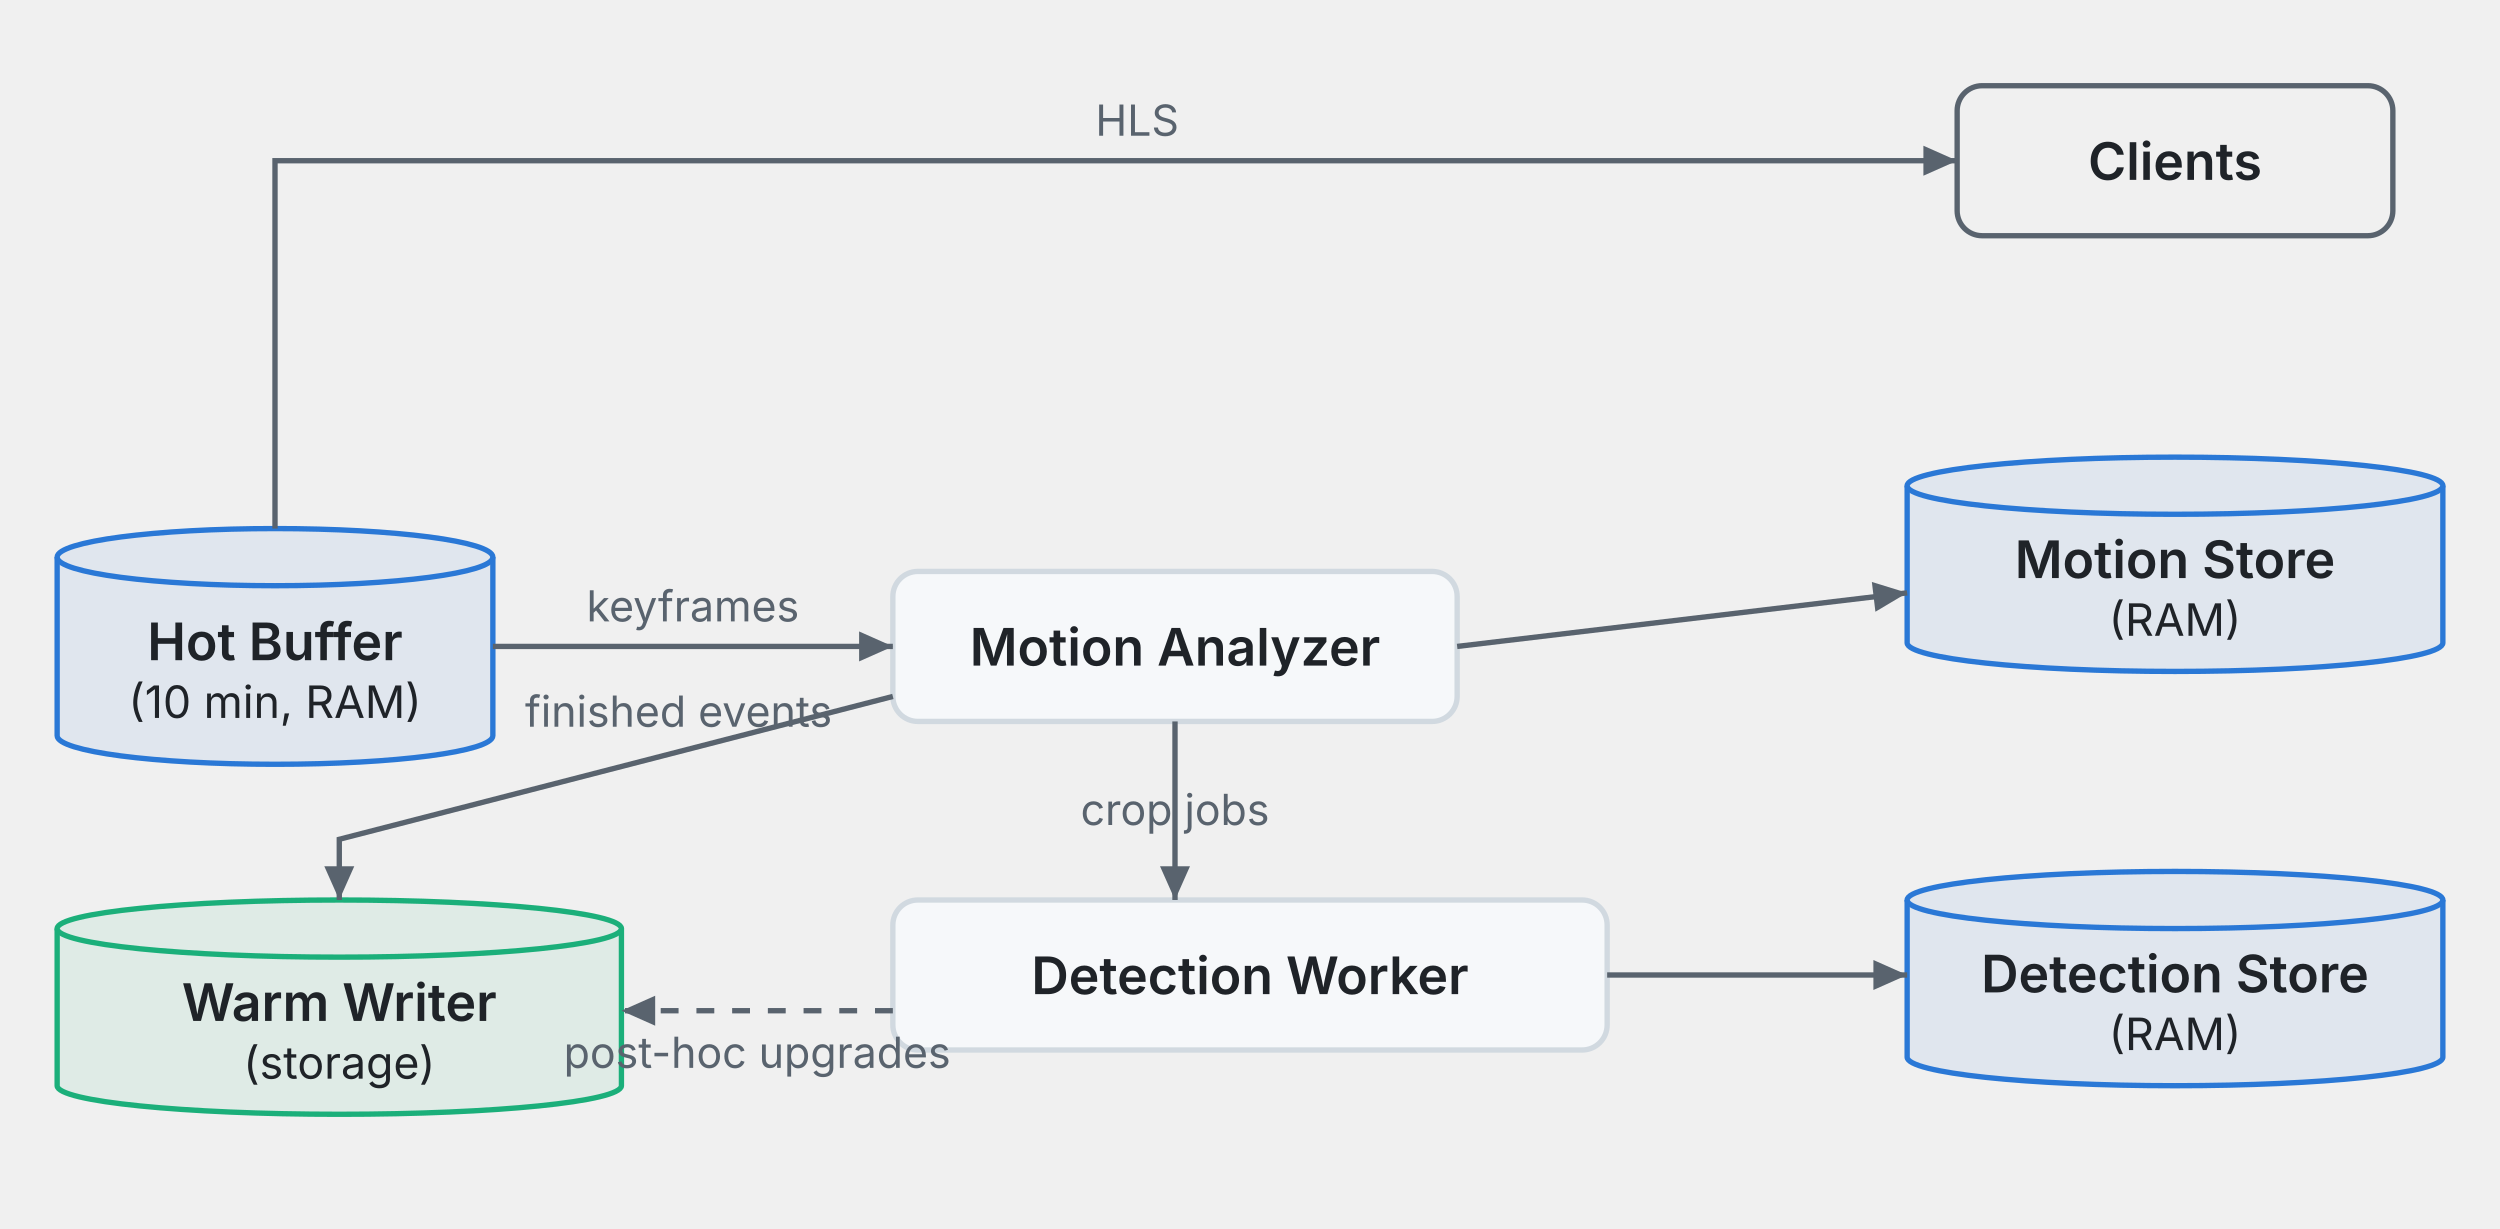
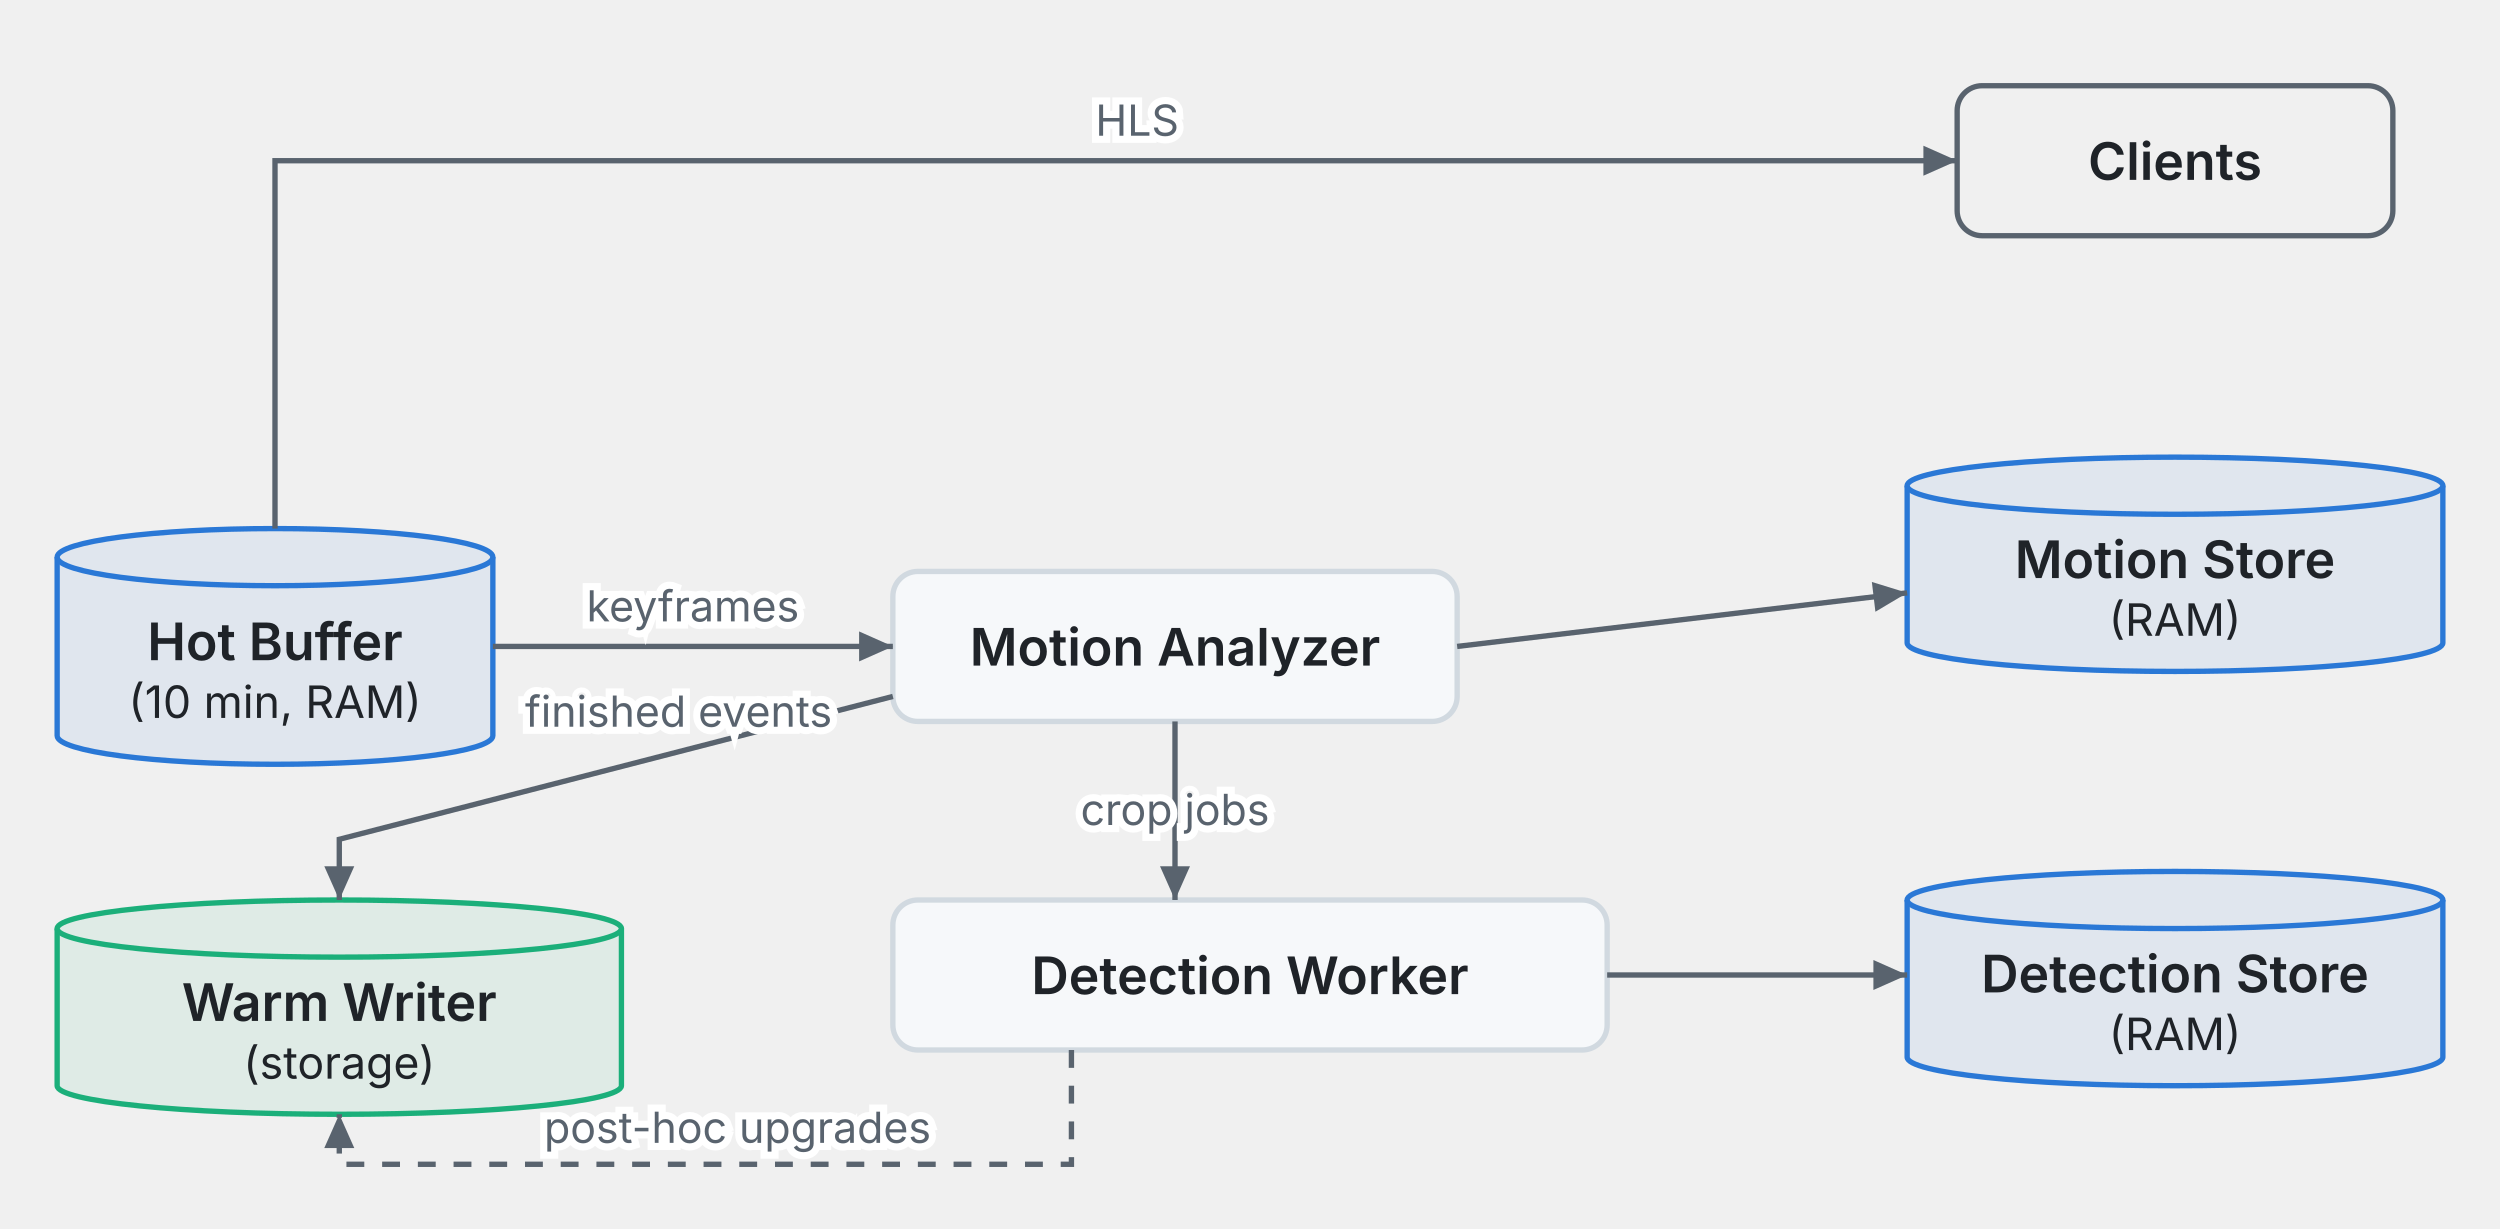
<svg xmlns="http://www.w3.org/2000/svg" viewBox="0 0 700 344" width="700" role="img" font-family="system-ui,-apple-system,'Segoe UI',sans-serif">
  <defs>
    <marker id="arrow" viewBox="0 0 10 10" refX="9" refY="5" markerWidth="7" markerHeight="7" orient="auto-start-reverse">
      <path d="M 0 1 L 9 5 L 0 9 z" fill="#59636e" />
    </marker>
  </defs>
  <path d="M 16 156 A 61.0 8 0 0 1 138 156 V 206 A 61.0 8 0 0 1 16 206 Z" fill="#2a78d6" fill-opacity="0.08" stroke="#2a78d6" stroke-width="1.5" />
  <path d="M 16 156 A 61.0 8 0 0 0 138 156" fill="none" stroke="#2a78d6" stroke-width="1.5" />
  <text x="77.0" y="179.5" text-anchor="middle" dominant-baseline="middle" font-family="system-ui,-apple-system,'Segoe UI',sans-serif" font-size="14.5" font-weight="600" fill="#1f2328">Hot Buffer</text>
  <text x="77.0" y="196.5" text-anchor="middle" dominant-baseline="middle" font-family="system-ui,-apple-system,'Segoe UI',sans-serif" font-size="12.5" font-weight="400" fill="#1f2328">(10 min, RAM)</text>
  <rect x="548" y="24" width="122" height="42" rx="7" fill="none" stroke="#59636e" stroke-width="1.5" />
  <text x="609.0" y="45.0" text-anchor="middle" dominant-baseline="middle" font-family="system-ui,-apple-system,'Segoe UI',sans-serif" font-size="14.5" font-weight="600" fill="#1f2328">Clients</text>
  <rect x="250" y="160" width="158" height="42" rx="7" fill="#f6f8fa" stroke="#d1d9e0" stroke-width="1.5" />
  <text x="329.0" y="181.0" text-anchor="middle" dominant-baseline="middle" font-family="system-ui,-apple-system,'Segoe UI',sans-serif" font-size="14.5" font-weight="600" fill="#1f2328">Motion Analyzer</text>
  <path d="M 534 136 A 75.0 8 0 0 1 684 136 V 180 A 75.0 8 0 0 1 534 180 Z" fill="#2a78d6" fill-opacity="0.08" stroke="#2a78d6" stroke-width="1.5" />
  <path d="M 534 136 A 75.0 8 0 0 0 684 136" fill="none" stroke="#2a78d6" stroke-width="1.5" />
  <text x="609.0" y="156.5" text-anchor="middle" dominant-baseline="middle" font-family="system-ui,-apple-system,'Segoe UI',sans-serif" font-size="14.5" font-weight="600" fill="#1f2328">Motion Store</text>
  <text x="609.0" y="173.5" text-anchor="middle" dominant-baseline="middle" font-family="system-ui,-apple-system,'Segoe UI',sans-serif" font-size="12.5" font-weight="400" fill="#1f2328">(RAM)</text>
  <rect x="250" y="252" width="200" height="42" rx="7" fill="#f6f8fa" stroke="#d1d9e0" stroke-width="1.5" />
  <text x="350.0" y="273.0" text-anchor="middle" dominant-baseline="middle" font-family="system-ui,-apple-system,'Segoe UI',sans-serif" font-size="14.5" font-weight="600" fill="#1f2328">Detection Worker</text>
  <path d="M 534 252 A 75.0 8 0 0 1 684 252 V 296 A 75.0 8 0 0 1 534 296 Z" fill="#2a78d6" fill-opacity="0.08" stroke="#2a78d6" stroke-width="1.5" />
  <path d="M 534 252 A 75.0 8 0 0 0 684 252" fill="none" stroke="#2a78d6" stroke-width="1.5" />
  <text x="609.0" y="272.5" text-anchor="middle" dominant-baseline="middle" font-family="system-ui,-apple-system,'Segoe UI',sans-serif" font-size="14.5" font-weight="600" fill="#1f2328">Detection Store</text>
  <text x="609.0" y="289.5" text-anchor="middle" dominant-baseline="middle" font-family="system-ui,-apple-system,'Segoe UI',sans-serif" font-size="12.5" font-weight="400" fill="#1f2328">(RAM)</text>
  <path d="M 16 260 A 79.0 8 0 0 1 174 260 V 304 A 79.0 8 0 0 1 16 304 Z" fill="#1baf7a" fill-opacity="0.08" stroke="#1baf7a" stroke-width="1.5" />
  <path d="M 16 260 A 79.0 8 0 0 0 174 260" fill="none" stroke="#1baf7a" stroke-width="1.5" />
  <text x="95.0" y="280.5" text-anchor="middle" dominant-baseline="middle" font-family="system-ui,-apple-system,'Segoe UI',sans-serif" font-size="14.5" font-weight="600" fill="#1f2328">Warm Writer</text>
  <text x="95.0" y="297.5" text-anchor="middle" dominant-baseline="middle" font-family="system-ui,-apple-system,'Segoe UI',sans-serif" font-size="12.5" font-weight="400" fill="#1f2328">(storage)</text>
  <polyline points="77,148 77,45 548,45" fill="none" stroke="#59636e" stroke-width="1.5" marker-end="url(#arrow)" />
-   <text x="318.4" y="38.0" text-anchor="middle" font-family="system-ui,-apple-system,'Segoe UI',sans-serif" font-size="12" fill="#59636e" paint-order="stroke">HLS</text>
+   <text x="318.4" y="38.0" text-anchor="middle" font-family="system-ui,-apple-system,'Segoe UI',sans-serif" font-size="12" fill="#59636e" stroke="#ffffff" stroke-width="4" paint-order="stroke">HLS</text>
  <polyline points="138,181 250,181" fill="none" stroke="#59636e" stroke-width="1.5" marker-end="url(#arrow)" />
-   <text x="194.0" y="174.0" text-anchor="middle" font-family="system-ui,-apple-system,'Segoe UI',sans-serif" font-size="12" fill="#59636e" paint-order="stroke">keyframes</text>
+   <text x="194.0" y="174.0" text-anchor="middle" font-family="system-ui,-apple-system,'Segoe UI',sans-serif" font-size="12" fill="#59636e" stroke="#ffffff" stroke-width="4" paint-order="stroke">keyframes</text>
  <polyline points="408,181 534,166" fill="none" stroke="#59636e" stroke-width="1.5" marker-end="url(#arrow)" />
  <polyline points="329,202 329,252" fill="none" stroke="#59636e" stroke-width="1.5" marker-end="url(#arrow)" />
-   <text x="329.0" y="231.0" text-anchor="middle" font-family="system-ui,-apple-system,'Segoe UI',sans-serif" font-size="12" fill="#59636e" paint-order="stroke">crop jobs</text>
+   <text x="329.0" y="231.0" text-anchor="middle" font-family="system-ui,-apple-system,'Segoe UI',sans-serif" font-size="12" fill="#59636e" stroke="#ffffff" stroke-width="4" paint-order="stroke">crop jobs</text>
  <polyline points="450,273 534,273" fill="none" stroke="#59636e" stroke-width="1.5" marker-end="url(#arrow)" />
  <polyline points="250,195 95,235 95,252" fill="none" stroke="#59636e" stroke-width="1.5" marker-end="url(#arrow)" />
-   <text x="189.989" y="203.487" text-anchor="middle" font-family="system-ui,-apple-system,'Segoe UI',sans-serif" font-size="12" fill="#59636e" paint-order="stroke">finished events</text>
-   <polyline points="250,283 174,283" fill="none" stroke="#59636e" stroke-width="1.5" stroke-dasharray="5 5" marker-end="url(#arrow)" />
-   <text x="212.0" y="299.0" text-anchor="middle" font-family="system-ui,-apple-system,'Segoe UI',sans-serif" font-size="12" fill="#59636e" paint-order="stroke">post-hoc upgrades</text>
+   <text x="189.989" y="203.487" text-anchor="middle" font-family="system-ui,-apple-system,'Segoe UI',sans-serif" font-size="12" fill="#59636e" stroke="#ffffff" stroke-width="4" paint-order="stroke">finished events</text>
+   <polyline points="300,294 300,326 95,326 95,312" fill="none" stroke="#59636e" stroke-width="1.5" stroke-dasharray="5 5" marker-end="url(#arrow)" />
+   <text x="206.5" y="320.0" text-anchor="middle" font-family="system-ui,-apple-system,'Segoe UI',sans-serif" font-size="12" fill="#59636e" stroke="#ffffff" stroke-width="4" paint-order="stroke">post-hoc upgrades</text>
</svg>
